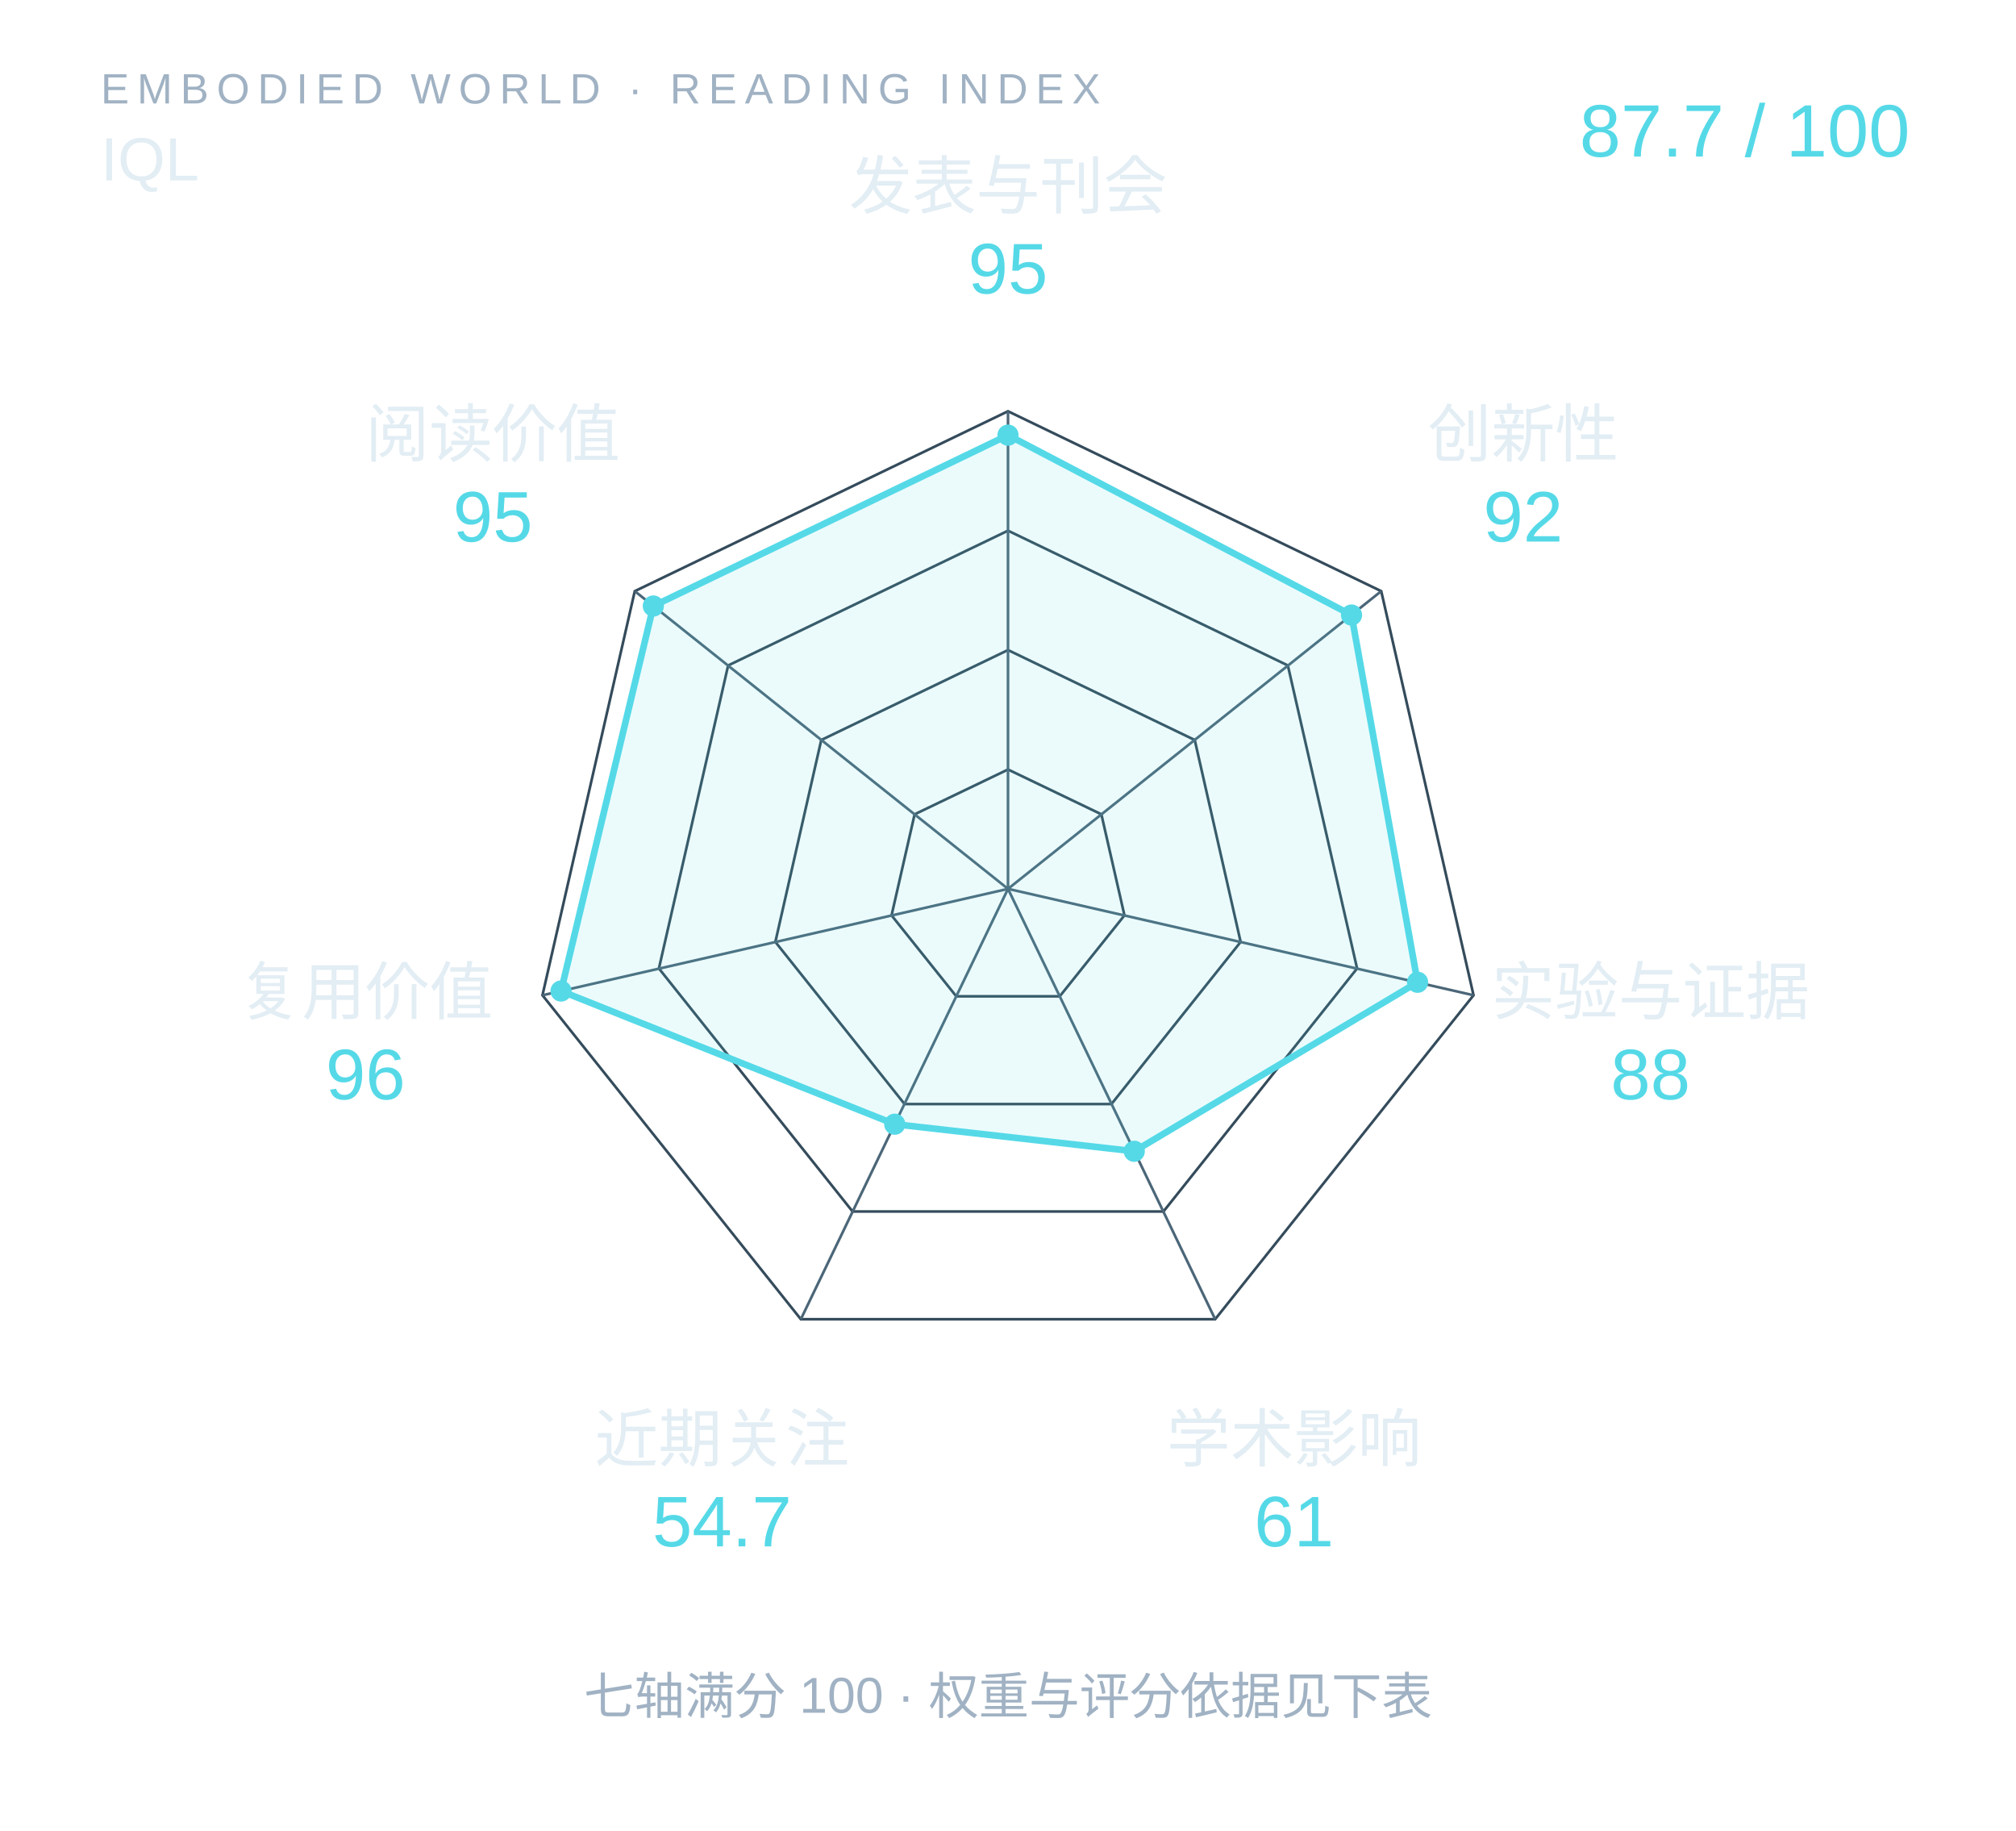
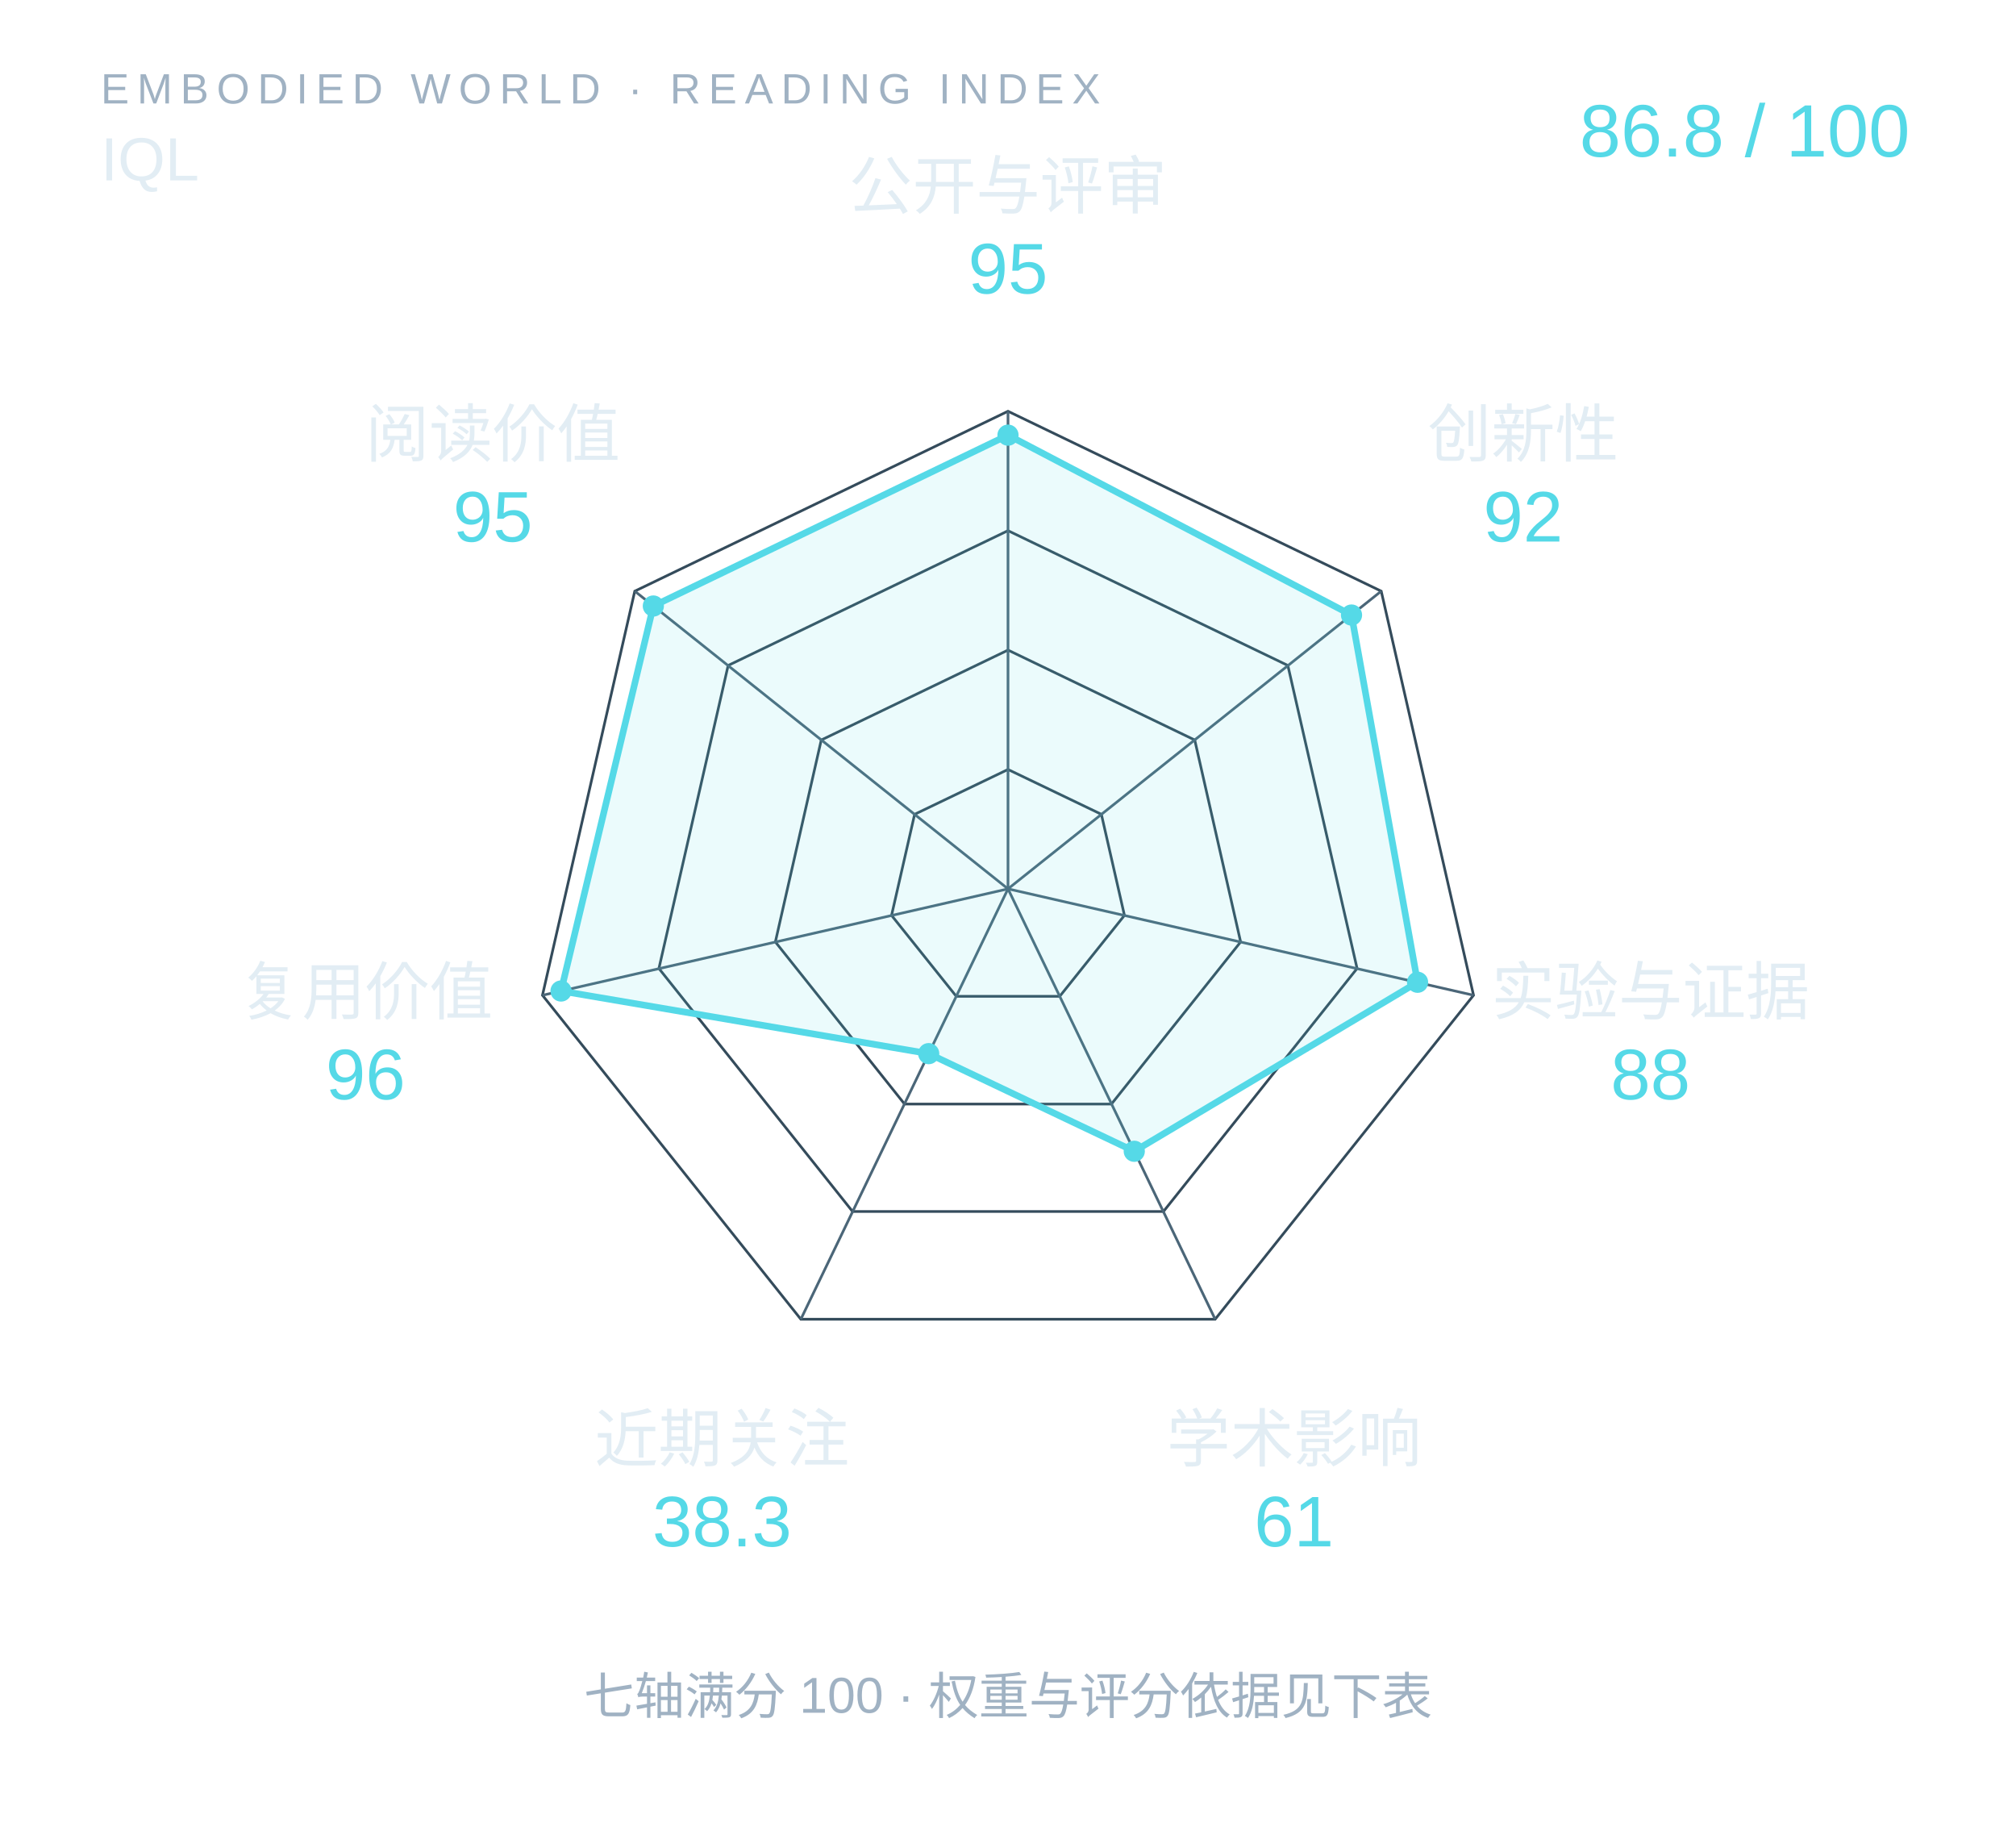
<svg xmlns="http://www.w3.org/2000/svg" width="760" height="690" viewBox="0 0 760 690" role="img">
  <g font-family="Arial, PingFang SC, sans-serif" fill="#e2edf4">
    <text x="38" y="39" font-size="16" letter-spacing="3" fill="#a0b2c3">EMBODIED WORLD · READING INDEX</text>
    <text x="38" y="68" font-size="23">IQL</text>
-     <text x="720" y="59" font-size="28" text-anchor="end" fill="#55d9e7">87.7 / 100</text>
+     <text x="720" y="59" font-size="28" text-anchor="end" fill="#55d9e7">86.8 / 100</text>
    <polygon points="380.0,290.0 415.2,306.9 423.9,345.0 399.5,375.5 360.5,375.5 336.1,345.0 344.8,306.9" fill="none" stroke="#344b5b" stroke-width="1" />
    <polygon points="380.0,245.0 450.4,278.9 467.7,355.0 419.0,416.1 341.0,416.1 292.3,355.0 309.6,278.9" fill="none" stroke="#344b5b" stroke-width="1" />
    <polygon points="380.0,200.0 485.5,250.8 511.6,365.0 438.6,456.6 321.4,456.6 248.4,365.0 274.5,250.8" fill="none" stroke="#344b5b" stroke-width="1" />
    <polygon points="380.0,155.0 520.7,222.8 555.5,375.1 458.1,497.2 301.9,497.2 204.5,375.1 239.3,222.8" fill="none" stroke="#344b5b" stroke-width="1" />
    <line x1="380" y1="335" x2="380.0" y2="155.0" stroke="#4b6678" stroke-width="1" />
    <line x1="380" y1="335" x2="520.7" y2="222.8" stroke="#4b6678" stroke-width="1" />
    <line x1="380" y1="335" x2="555.5" y2="375.1" stroke="#4b6678" stroke-width="1" />
    <line x1="380" y1="335" x2="458.1" y2="497.2" stroke="#4b6678" stroke-width="1" />
    <line x1="380" y1="335" x2="301.9" y2="497.2" stroke="#4b6678" stroke-width="1" />
    <line x1="380" y1="335" x2="204.5" y2="375.1" stroke="#4b6678" stroke-width="1" />
    <line x1="380" y1="335" x2="239.3" y2="222.8" stroke="#4b6678" stroke-width="1" />
-     <polygon points="380.0,164.0 509.5,231.8 534.4,370.2 427.6,433.9 337.3,423.7 211.5,373.5 246.3,228.4" fill="#55d9e7" fill-opacity=".12" stroke="#55d9e7" stroke-width="2.5" stroke-linejoin="round" />
-     <text x="380.0" y="78.6" font-size="24" text-anchor="middle">发表与刊会</text>
+     <polygon points="380.0,164.0 509.5,231.8 534.4,370.2 427.6,433.9 350.1,397.1 211.5,373.5 246.3,228.4" fill="#55d9e7" fill-opacity=".12" stroke="#55d9e7" stroke-width="2.5" stroke-linejoin="round" />
+     <text x="380.0" y="78.6" font-size="24" text-anchor="middle">公开与评审</text>
    <text x="380.0" y="110.6" font-size="27" fill="#55d9e7" text-anchor="middle">95</text>
    <circle cx="380.0" cy="164.0" r="4" fill="#55d9e7" />
    <text x="574.2" y="172.1" font-size="24" text-anchor="middle">创新性</text>
    <text x="574.2" y="204.1" font-size="27" fill="#55d9e7" text-anchor="middle">92</text>
    <circle cx="509.5" cy="231.8" r="4" fill="#55d9e7" />
    <text x="622.2" y="382.3" font-size="24" text-anchor="middle">实验与证据</text>
    <text x="622.2" y="414.3" font-size="27" fill="#55d9e7" text-anchor="middle">88</text>
    <circle cx="534.4" cy="370.2" r="4" fill="#55d9e7" />
    <text x="487.8" y="550.8" font-size="24" text-anchor="middle">学术影响</text>
    <text x="487.8" y="582.8" font-size="27" fill="#55d9e7" text-anchor="middle">61</text>
    <circle cx="427.6" cy="433.9" r="4" fill="#55d9e7" />
    <text x="272.2" y="550.8" font-size="24" text-anchor="middle">近期关注</text>
-     <text x="272.2" y="582.8" font-size="27" fill="#55d9e7" text-anchor="middle">54.7</text>
-     <circle cx="337.3" cy="423.7" r="4" fill="#55d9e7" />
+     <text x="272.2" y="582.8" font-size="27" fill="#55d9e7" text-anchor="middle">38.3</text>
+     <circle cx="350.1" cy="397.1" r="4" fill="#55d9e7" />
    <text x="137.8" y="382.3" font-size="24" text-anchor="middle">复用价值</text>
    <text x="137.8" y="414.3" font-size="27" fill="#55d9e7" text-anchor="middle">96</text>
    <circle cx="211.5" cy="373.5" r="4" fill="#55d9e7" />
    <text x="185.8" y="172.1" font-size="24" text-anchor="middle">阅读价值</text>
    <text x="185.8" y="204.1" font-size="27" fill="#55d9e7" text-anchor="middle">95</text>
    <circle cx="246.3" cy="228.4" r="4" fill="#55d9e7" />
    <text x="380" y="646" font-size="19" text-anchor="middle" fill="#a0b2c3">七轴满分 100 · 权重与评分依据见下表</text>
  </g>
</svg>
